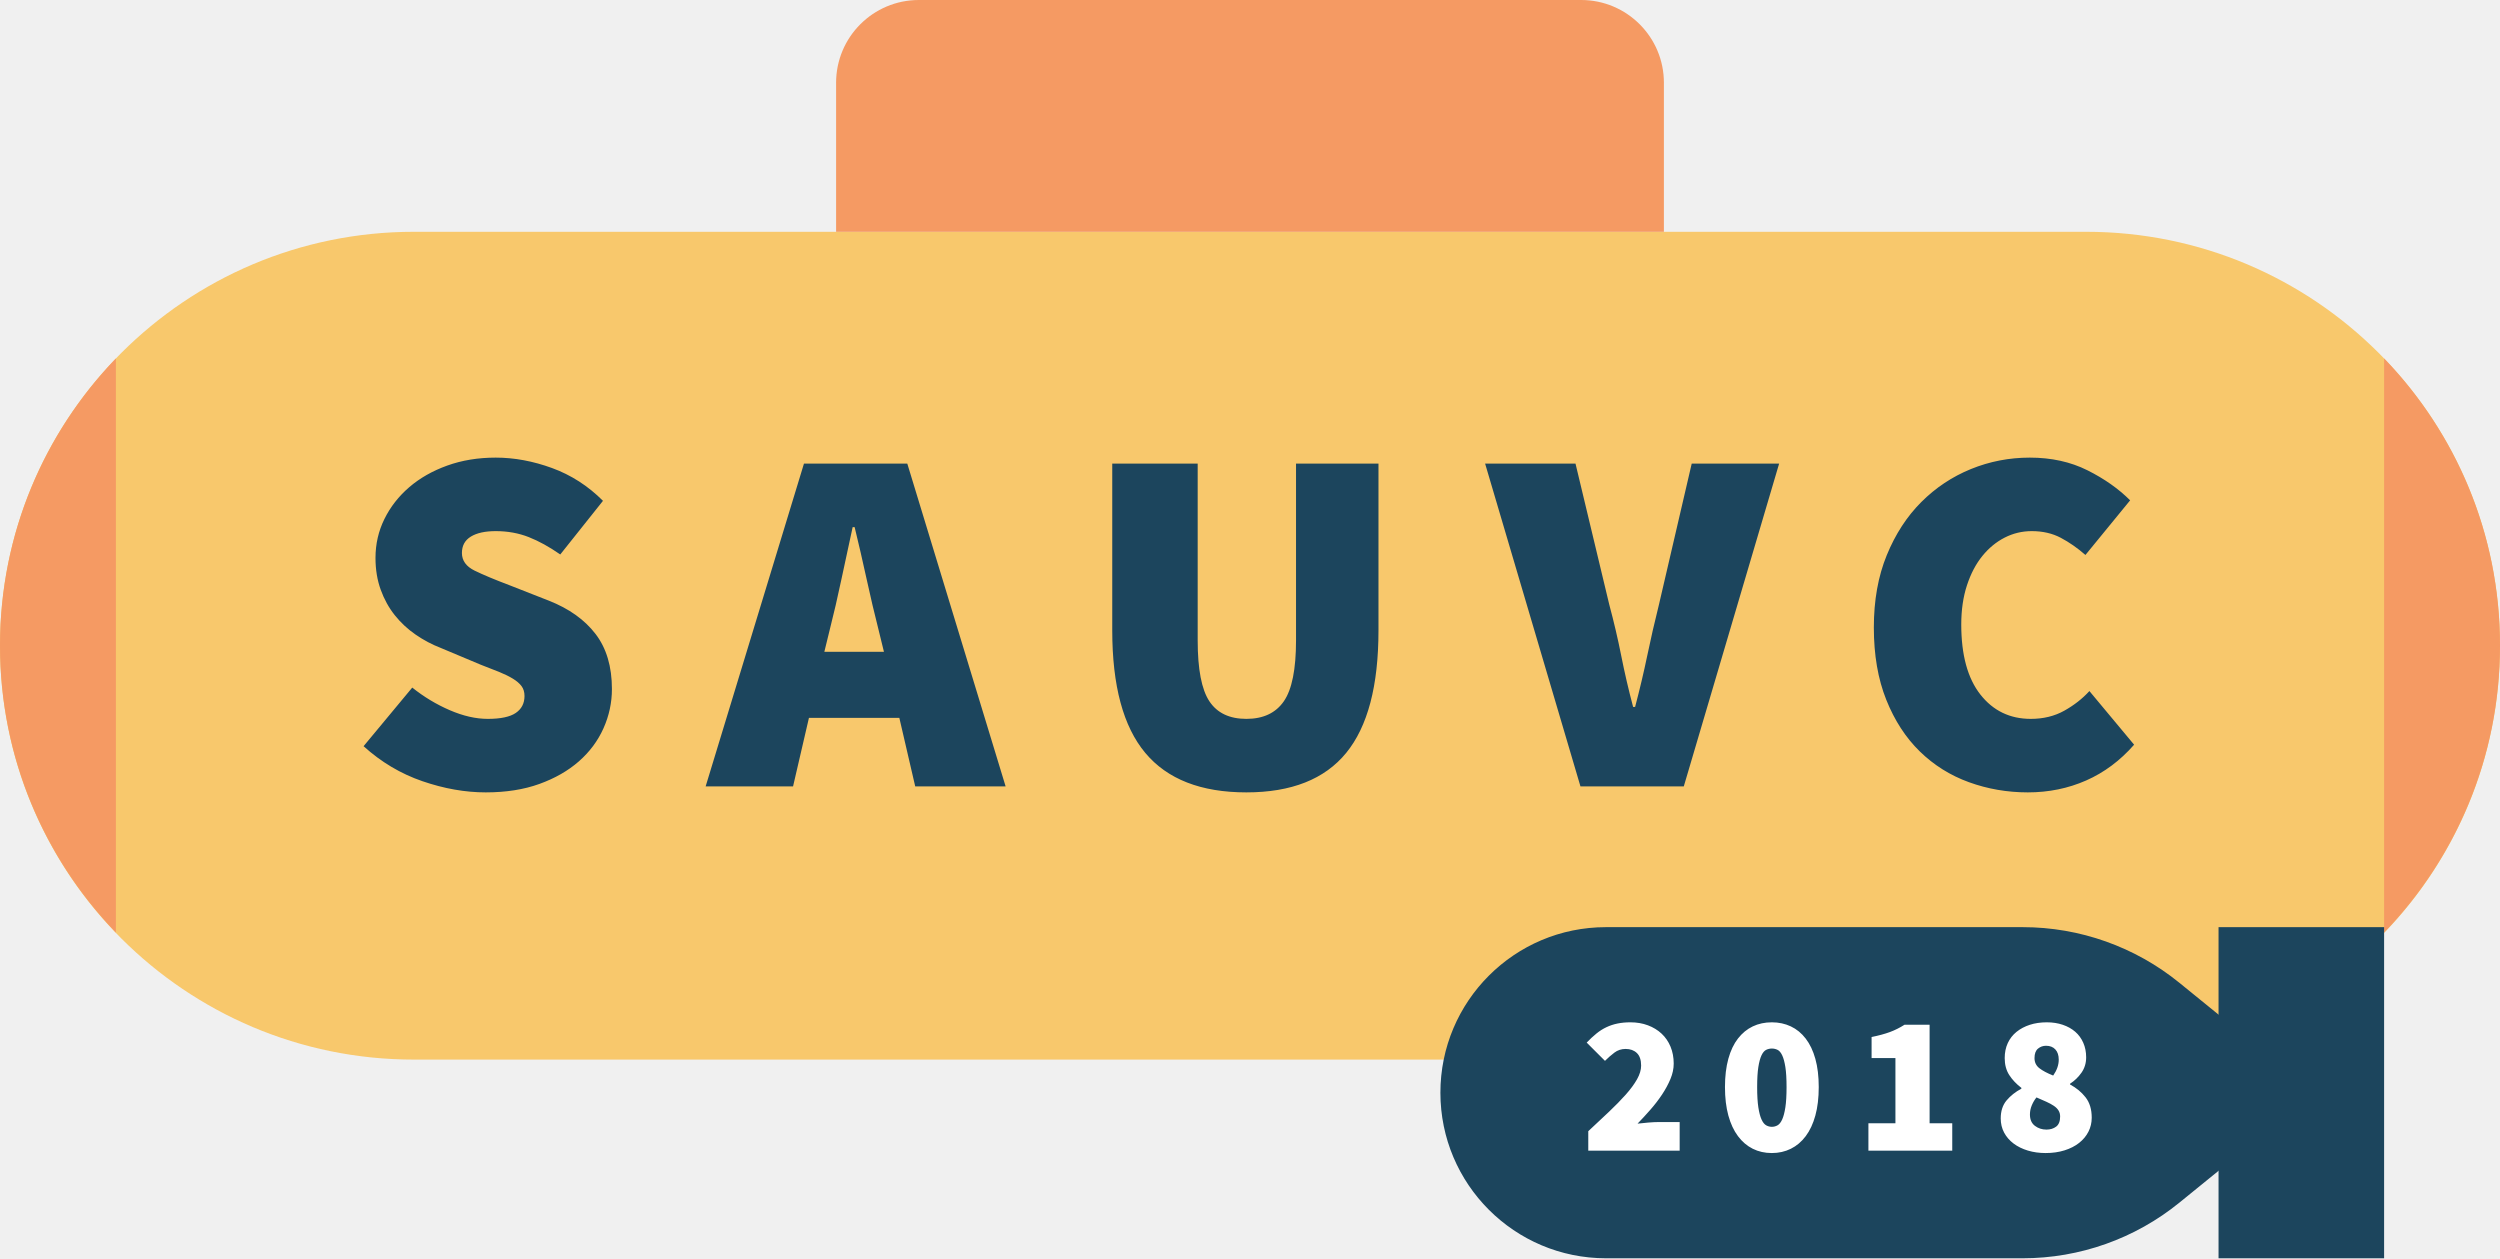
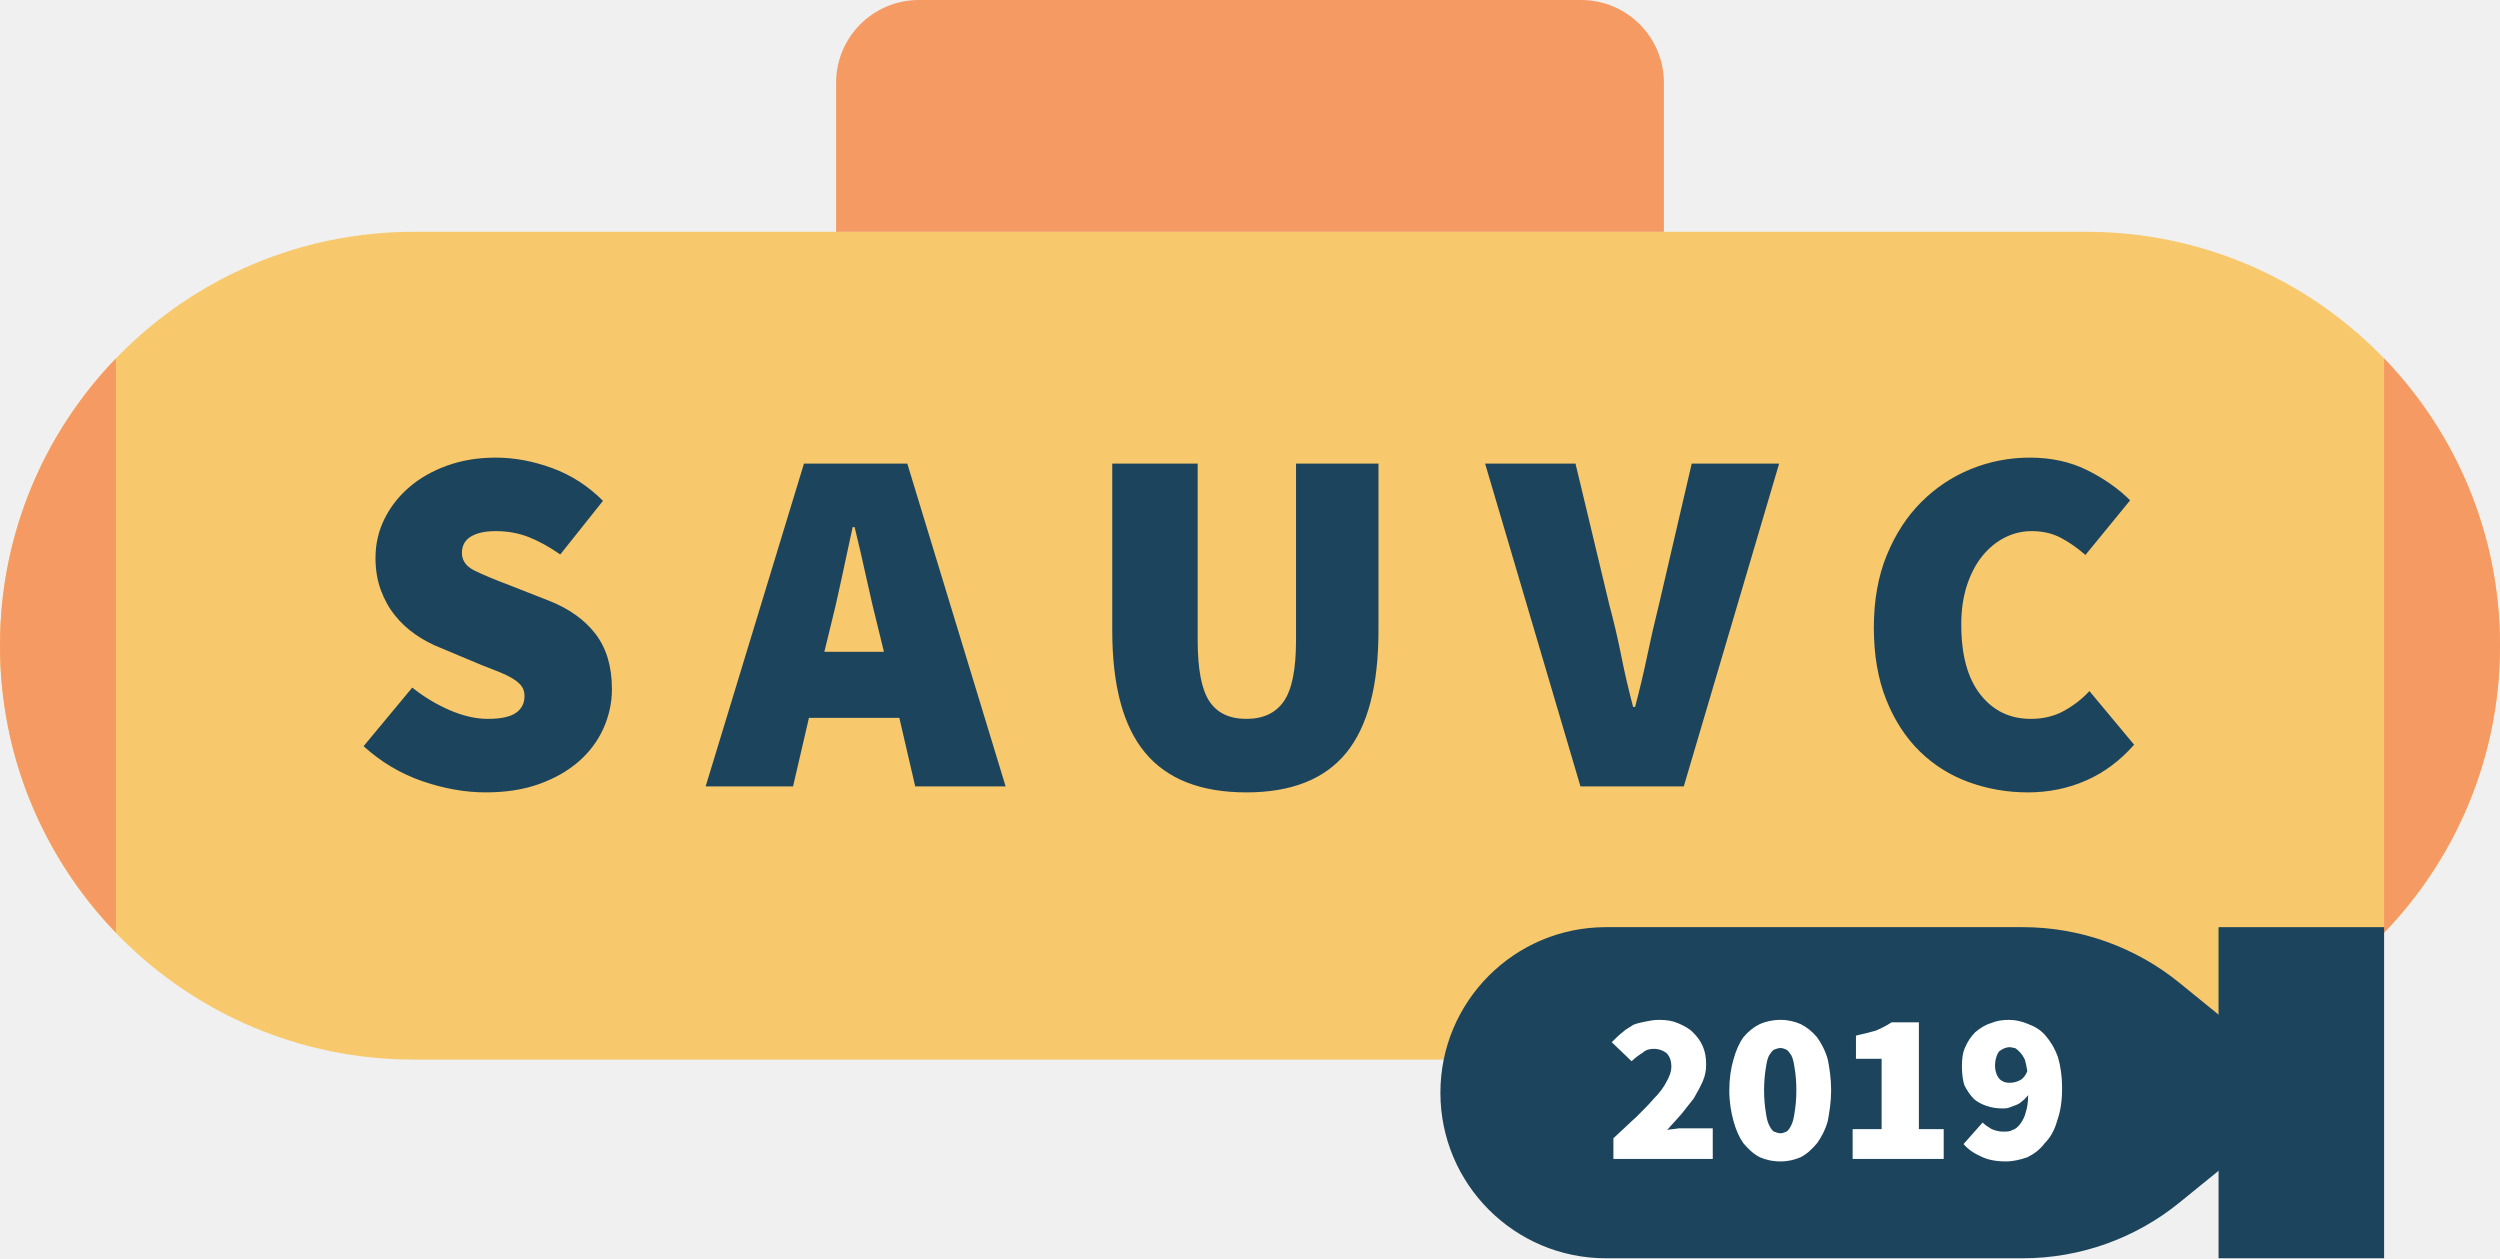
- <svg xmlns="http://www.w3.org/2000/svg" width="302px" height="152px" viewBox="0 0 302 152" version="1.1">
+ <svg xmlns="http://www.w3.org/2000/svg" width="302px" height="152px" viewBox="0 0 302 152" version="1.1" style="zoom: 1;">
  <defs />
  <g id="Page-1" stroke="none" stroke-width="1" fill="none" fill-rule="evenodd">
    <g id="logo-sauvc">
      <rect id="Rectangle" fill="#F8C86C" x="0" y="28" width="302" height="100" rx="50" />
      <path d="M58.68,95.72 C56.2,95.72 53.65,95.27 51.03,94.37 C48.41,93.47 46.04,92.06 43.92,90.14 L49.8,83.06 C51.2,84.18 52.71,85.09 54.33,85.79 C55.95,86.49 57.48,86.84 58.92,86.84 C60.48,86.84 61.61,86.6 62.31,86.12 C63.01,85.64 63.36,84.96 63.36,84.08 C63.36,83.6 63.24,83.2 63,82.88 C62.76,82.56 62.41,82.26 61.95,81.98 C61.49,81.7 60.94,81.43 60.3,81.17 C59.66,80.91 58.92,80.62 58.08,80.3 L53.22,78.26 C52.18,77.86 51.18,77.33 50.22,76.67 C49.26,76.01 48.42,75.23 47.7,74.33 C46.98,73.43 46.41,72.4 45.99,71.24 C45.57,70.08 45.36,68.8 45.36,67.4 C45.36,65.72 45.72,64.15 46.44,62.69 C47.16,61.23 48.16,59.95 49.44,58.85 C50.72,57.75 52.25,56.88 54.03,56.24 C55.81,55.6 57.76,55.28 59.88,55.28 C62.12,55.28 64.39,55.7 66.69,56.54 C68.99,57.38 71.04,58.7 72.84,60.5 L67.68,66.98 C66.36,66.06 65.09,65.36 63.87,64.88 C62.65,64.4 61.32,64.16 59.88,64.16 C58.6,64.16 57.6,64.38 56.88,64.82 C56.16,65.26 55.8,65.92 55.8,66.8 C55.8,67.72 56.31,68.43 57.33,68.93 C58.35,69.43 59.76,70.02 61.56,70.7 L66.3,72.56 C68.74,73.52 70.62,74.86 71.94,76.58 C73.26,78.3 73.92,80.52 73.92,83.24 C73.92,84.88 73.58,86.46 72.9,87.98 C72.22,89.5 71.23,90.83 69.93,91.97 C68.63,93.11 67.04,94.02 65.16,94.7 C63.28,95.38 61.12,95.72 58.68,95.72 Z M100.24,76.04 L99.58,78.74 L106.78,78.74 L106.12,76.04 C105.64,74.16 105.16,72.12 104.68,69.92 C104.2,67.72 103.72,65.64 103.24,63.68 L103,63.68 C102.56,65.68 102.11,67.77 101.65,69.95 C101.19,72.13 100.72,74.16 100.24,76.04 Z M85.24,95 L97.12,56 L109.6,56 L121.48,95 L110.56,95 L108.64,86.72 L97.72,86.72 L95.8,95 L85.24,95 Z M150.56,95.72 C145.08,95.72 141.01,94.13 138.35,90.95 C135.69,87.77 134.36,82.84 134.36,76.16 L134.36,56 L144.68,56 L144.68,77.36 C144.68,80.84 145.15,83.29 146.09,84.71 C147.03,86.13 148.52,86.84 150.56,86.84 C152.6,86.84 154.11,86.13 155.09,84.71 C156.07,83.29 156.56,80.84 156.56,77.36 L156.56,56 L166.52,56 L166.52,76.16 C166.52,82.84 165.22,87.77 162.62,90.95 C160.02,94.13 156,95.72 150.56,95.72 Z M190.92,95 L179.4,56 L190.32,56 L194.4,73.04 C194.96,75.12 195.44,77.17 195.84,79.19 C196.24,81.21 196.72,83.28 197.28,85.4 L197.52,85.4 C198.08,83.28 198.57,81.21 198.99,79.19 C199.41,77.17 199.88,75.12 200.4,73.04 L204.36,56 L214.92,56 L203.4,95 L190.92,95 Z M244.96,95.72 C242.48,95.72 240.11,95.31 237.85,94.49 C235.59,93.67 233.61,92.43 231.91,90.77 C230.21,89.11 228.86,87.03 227.86,84.53 C226.86,82.03 226.36,79.12 226.36,75.8 C226.36,72.52 226.88,69.61 227.92,67.07 C228.96,64.53 230.35,62.39 232.09,60.65 C233.83,58.91 235.83,57.58 238.09,56.66 C240.35,55.74 242.72,55.28 245.2,55.28 C247.8,55.28 250.12,55.79 252.16,56.81 C254.2,57.83 255.92,59.04 257.32,60.44 L251.92,67.04 C250.96,66.2 249.97,65.51 248.95,64.97 C247.93,64.43 246.76,64.16 245.44,64.16 C244.28,64.16 243.19,64.42 242.17,64.94 C241.15,65.46 240.25,66.2 239.47,67.16 C238.69,68.12 238.07,69.3 237.61,70.7 C237.15,72.1 236.92,73.68 236.92,75.44 C236.92,79.12 237.69,81.94 239.23,83.9 C240.77,85.86 242.8,86.84 245.32,86.84 C246.84,86.84 248.19,86.51 249.37,85.85 C250.55,85.19 251.56,84.4 252.4,83.48 L257.8,89.96 C256.12,91.88 254.19,93.32 252.01,94.28 C249.83,95.24 247.48,95.72 244.96,95.72 Z" id="SAUVC" fill="#1C455D" />
      <path d="M302,77.979 C302,64.508 296.663,52.291 288,43.3 L288,112.658 C296.663,103.667 302,91.45 302,77.979" id="Fill-1" fill="#F59A63" />
-       <path d="M14,77.979 C14,64.508 8.663,52.291 0,43.3 L0,112.658 C8.663,103.667 14,91.45 14,77.979" id="Fill-1-Copy" fill="#F59A63" transform="translate(7, 77.979) scale(-1, 1) translate(-7, -77.979) " />
+       <path d="M14,77.979 C14,64.508 8.663,52.291 0,43.3 L0,112.658 C8.663,103.667 14,91.45 14,77.979" id="Fill-1-Copy" fill="#F59A63" transform="translate(7, 77.979) scale(-1, 1) translate(-7, -77.979)" />
      <path d="M111,0 L191,0 L191,0 C196.523,-1.01453063e-15 201,4.477 201,10 L201,28 L101,28 L101,10 L101,10 C101,4.477 105.477,1.01453063e-15 111,0 Z" id="Rectangle-2" fill="#F59A63" />
      <rect id="Rectangle-4" fill="#1C455D" x="268" y="112" width="20" height="40" />
      <path d="M194,112 L244.347,112 L244.347,112 C251.238,112 257.919,114.373 263.267,118.719 L279.609,132 L263.267,145.281 L263.267,145.281 C257.919,149.627 251.238,152 244.347,152 L194,152 L194,152 C182.954,152 174,143.046 174,132 L174,132 L174,132 C174,120.954 182.954,112 194,112 Z" id="Rectangle-3" fill="#1C455D" />
-       <path d="M191.864,139 L191.864,136.648 C192.76,135.816 193.596,135.032 194.372,134.296 C195.148,133.56 195.824,132.868 196.4,132.22 C196.976,131.572 197.428,130.956 197.756,130.372 C198.084,129.788 198.248,129.24 198.248,128.728 C198.248,128.04 198.076,127.532 197.732,127.204 C197.388,126.876 196.936,126.712 196.376,126.712 C195.864,126.712 195.412,126.86 195.02,127.156 C194.628,127.452 194.248,127.784 193.88,128.152 L191.672,125.944 C192.072,125.528 192.464,125.164 192.848,124.852 C193.232,124.54 193.636,124.284 194.06,124.084 C194.484,123.884 194.932,123.736 195.404,123.64 C195.876,123.544 196.392,123.496 196.952,123.496 C197.72,123.496 198.424,123.616 199.064,123.856 C199.704,124.096 200.256,124.432 200.72,124.864 C201.184,125.296 201.544,125.82 201.8,126.436 C202.056,127.052 202.184,127.736 202.184,128.488 C202.184,129.096 202.052,129.716 201.788,130.348 C201.524,130.98 201.184,131.608 200.768,132.232 C200.352,132.856 199.884,133.464 199.364,134.056 C198.844,134.648 198.328,135.208 197.816,135.736 C198.2,135.688 198.636,135.644 199.124,135.604 C199.612,135.564 200.024,135.544 200.36,135.544 L202.904,135.544 L202.904,139 L191.864,139 Z M214.04,139.288 C213.192,139.288 212.424,139.116 211.736,138.772 C211.048,138.428 210.452,137.92 209.948,137.248 C209.444,136.576 209.056,135.744 208.784,134.752 C208.512,133.76 208.376,132.616 208.376,131.32 C208.376,130.024 208.512,128.884 208.784,127.9 C209.056,126.916 209.444,126.1 209.948,125.452 C210.452,124.804 211.048,124.316 211.736,123.988 C212.424,123.66 213.192,123.496 214.04,123.496 C214.872,123.496 215.636,123.66 216.332,123.988 C217.028,124.316 217.628,124.808 218.132,125.464 C218.636,126.12 219.024,126.936 219.296,127.912 C219.568,128.888 219.704,130.024 219.704,131.32 C219.704,132.616 219.568,133.76 219.296,134.752 C219.024,135.744 218.636,136.576 218.132,137.248 C217.628,137.92 217.028,138.428 216.332,138.772 C215.636,139.116 214.872,139.288 214.04,139.288 Z M214.04,136.12 C214.28,136.12 214.508,136.06 214.724,135.94 C214.94,135.82 215.128,135.584 215.288,135.232 C215.448,134.88 215.576,134.392 215.672,133.768 C215.768,133.144 215.816,132.328 215.816,131.32 C215.816,130.312 215.768,129.504 215.672,128.896 C215.576,128.288 215.448,127.816 215.288,127.48 C215.128,127.144 214.94,126.924 214.724,126.82 C214.508,126.716 214.28,126.664 214.04,126.664 C213.8,126.664 213.572,126.716 213.356,126.82 C213.14,126.924 212.952,127.144 212.792,127.48 C212.632,127.816 212.504,128.288 212.408,128.896 C212.312,129.504 212.264,130.312 212.264,131.32 C212.264,132.328 212.312,133.144 212.408,133.768 C212.504,134.392 212.632,134.88 212.792,135.232 C212.952,135.584 213.14,135.82 213.356,135.94 C213.572,136.06 213.8,136.12 214.04,136.12 Z M225.704,139 L225.704,135.688 L228.968,135.688 L228.968,127.816 L226.088,127.816 L226.088,125.272 C226.952,125.096 227.688,124.896 228.296,124.672 C228.904,124.448 229.496,124.152 230.072,123.784 L233.096,123.784 L233.096,135.688 L235.832,135.688 L235.832,139 L225.704,139 Z M247.112,139.288 C246.344,139.288 245.628,139.188 244.964,138.988 C244.3,138.788 243.724,138.504 243.236,138.136 C242.748,137.768 242.368,137.328 242.096,136.816 C241.824,136.304 241.688,135.736 241.688,135.112 C241.688,134.216 241.924,133.488 242.396,132.928 C242.868,132.368 243.464,131.896 244.184,131.512 L244.184,131.416 C243.576,130.952 243.088,130.436 242.72,129.868 C242.352,129.3 242.168,128.616 242.168,127.816 C242.168,127.144 242.292,126.54 242.54,126.004 C242.788,125.468 243.14,125.016 243.596,124.648 C244.052,124.28 244.588,123.996 245.204,123.796 C245.82,123.596 246.504,123.496 247.256,123.496 C247.96,123.496 248.604,123.596 249.188,123.796 C249.772,123.996 250.272,124.276 250.688,124.636 C251.104,124.996 251.428,125.44 251.66,125.968 C251.892,126.496 252.008,127.08 252.008,127.72 C252.008,128.424 251.82,129.044 251.444,129.58 C251.068,130.116 250.608,130.56 250.064,130.912 L250.064,131.008 C250.816,131.408 251.44,131.924 251.936,132.556 C252.432,133.188 252.68,134.008 252.68,135.016 C252.68,135.624 252.548,136.188 252.284,136.708 C252.02,137.228 251.644,137.68 251.156,138.064 C250.668,138.448 250.08,138.748 249.392,138.964 C248.704,139.18 247.944,139.288 247.112,139.288 Z M248.024,129.928 C248.472,129.288 248.696,128.648 248.696,128.008 C248.696,127.48 248.56,127.068 248.288,126.772 C248.016,126.476 247.64,126.328 247.16,126.328 C246.792,126.328 246.468,126.444 246.188,126.676 C245.908,126.908 245.768,127.288 245.768,127.816 C245.768,128.328 245.964,128.736 246.356,129.04 C246.748,129.344 247.304,129.64 248.024,129.928 Z M247.208,136.456 C247.672,136.456 248.064,136.336 248.384,136.096 C248.704,135.856 248.864,135.448 248.864,134.872 C248.864,134.6 248.8,134.36 248.672,134.152 C248.544,133.944 248.356,133.756 248.108,133.588 C247.86,133.42 247.56,133.256 247.208,133.096 C246.856,132.936 246.456,132.76 246.008,132.568 C245.784,132.84 245.596,133.156 245.444,133.516 C245.292,133.876 245.216,134.248 245.216,134.632 C245.216,135.24 245.416,135.696 245.816,136 C246.216,136.304 246.68,136.456 247.208,136.456 Z" id="2018" fill="#FFFFFF" />
    </g>
  </g>
+   <g id="textToPathGroup">
+     <path stroke="none" stroke-width="1" id="textToPath-0" d="M194.9,140 L194.9,137.5 C195.9,136.6 196.8,135.7 197.7,134.9 C198.5,134.1 199.2,133.4 199.8,132.7 C200.5,132 201,131.3 201.3,130.7 C201.7,130 201.9,129.4 201.9,128.9 C201.9,128.1 201.7,127.6 201.3,127.2 C200.9,126.9 200.4,126.7 199.8,126.7 C199.3,126.7 198.8,126.8 198.4,127.2 C197.9,127.5 197.5,127.8 197.1,128.2 L194.7,125.9 C195.2,125.4 195.6,125 196,124.7 C196.4,124.3 196.9,124.1 197.3,123.8 C197.8,123.6 198.3,123.5 198.8,123.4 C199.3,123.3 199.8,123.2 200.4,123.2 C201.3,123.2 202,123.3 202.7,123.6 C203.4,123.9 204,124.2 204.5,124.7 C205,125.2 205.4,125.7 205.7,126.4 C206,127.1 206.1,127.8 206.1,128.6 C206.1,129.3 206,129.9 205.7,130.6 C205.4,131.3 205,132 204.6,132.7 C204.1,133.3 203.6,134 203.1,134.6 C202.5,135.3 201.9,135.9 201.4,136.5 C201.8,136.4 202.3,136.4 202.8,136.3 C203.3,136.3 203.8,136.3 204.1,136.3 L206.9,136.3 L206.9,140  Z M215.1,140.3 C214.1,140.3 213.3,140.1 212.6,139.8 C211.8,139.4 211.2,138.8 210.6,138.1 C210.1,137.4 209.7,136.5 209.4,135.4 C209.1,134.3 208.9,133.1 208.9,131.7 C208.9,130.3 209.1,129 209.4,128 C209.7,126.9 210.1,126 210.6,125.3 C211.2,124.6 211.8,124.1 212.6,123.7 C213.3,123.4 214.1,123.2 215.1,123.2 C216,123.2 216.8,123.4 217.5,123.7 C218.3,124.1 218.9,124.6 219.5,125.3 C220,126 220.5,126.9 220.8,128 C221,129 221.2,130.3 221.2,131.7 C221.2,133.1 221,134.3 220.8,135.4 C220.5,136.5 220,137.4 219.5,138.1 C218.9,138.8 218.3,139.4 217.5,139.8 C216.8,140.1 216,140.3 215.1,140.3  Z M215.1,136.9 C215.3,136.9 215.6,136.8 215.8,136.7 C216,136.6 216.2,136.3 216.4,135.9 C216.6,135.5 216.7,135 216.8,134.3 C216.9,133.7 217,132.8 217,131.7 C217,130.6 216.9,129.7 216.8,129.1 C216.7,128.4 216.6,127.9 216.4,127.5 C216.2,127.2 216,126.9 215.8,126.8 C215.6,126.7 215.3,126.6 215.1,126.6 C214.8,126.6 214.6,126.7 214.3,126.8 C214.1,126.9 213.9,127.2 213.7,127.5 C213.5,127.9 213.4,128.4 213.3,129.1 C213.2,129.7 213.1,130.6 213.1,131.7 C213.1,132.8 213.2,133.7 213.3,134.3 C213.4,135 213.5,135.5 213.7,135.9 C213.9,136.3 214.1,136.6 214.3,136.7 C214.6,136.8 214.8,136.9 215.1,136.9  Z M223.8,140 L223.8,136.4 L227.3,136.4 L227.3,127.9 L224.2,127.9 L224.2,125.1 C225.1,124.9 225.9,124.7 226.6,124.5 C227.3,124.2 227.9,123.9 228.5,123.5 L231.8,123.5 L231.8,136.4 L234.8,136.4 L234.8,140  Z M242.8,130.8 C243.2,130.8 243.6,130.7 244,130.5 C244.4,130.3 244.7,129.9 244.9,129.4 C244.8,128.8 244.7,128.3 244.6,128 C244.4,127.6 244.2,127.3 244,127.1 C243.8,126.9 243.6,126.7 243.4,126.6 C243.2,126.6 243,126.5 242.8,126.5 C242.3,126.5 241.9,126.7 241.5,127 C241.2,127.4 241,128 241,128.8 C241,129.2 241.1,129.5 241.2,129.8 C241.3,130 241.4,130.2 241.6,130.4 C241.7,130.5 241.9,130.6 242.1,130.7 C242.4,130.8 242.6,130.8 242.8,130.8  Z M242.3,140.3 C241.1,140.3 240.1,140.1 239.3,139.7 C238.4,139.3 237.7,138.8 237.2,138.2 L239.5,135.6 C239.8,135.9 240.1,136.1 240.6,136.4 C241.1,136.6 241.5,136.7 242,136.7 C242.4,136.7 242.8,136.7 243.1,136.5 C243.5,136.4 243.8,136.1 244.1,135.7 C244.3,135.4 244.6,134.9 244.7,134.4 C244.9,133.8 245,133.1 245,132.3 C244.8,132.5 244.6,132.8 244.3,133 C244.1,133.2 243.8,133.4 243.5,133.5 C243.2,133.6 243,133.7 242.7,133.8 C242.4,133.9 242.2,133.9 241.9,133.9 C241.2,133.9 240.6,133.8 240,133.6 C239.4,133.4 238.8,133.1 238.4,132.7 C238,132.3 237.6,131.7 237.3,131.1 C237.1,130.5 237,129.7 237,128.8 C237,127.9 237.1,127.1 237.4,126.5 C237.7,125.8 238.1,125.2 238.6,124.7 C239.2,124.2 239.8,123.8 240.5,123.6 C241.2,123.3 241.9,123.2 242.7,123.2 C243.5,123.2 244.3,123.4 245,123.7 C245.8,124 246.5,124.4 247.1,125.1 C247.7,125.8 248.2,126.6 248.6,127.7 C248.9,128.7 249.1,130 249.1,131.5 C249.1,133 248.9,134.3 248.5,135.4 C248.2,136.5 247.7,137.4 247,138.1 C246.4,138.9 245.7,139.4 244.9,139.8 C244,140.1 243.2,140.3 242.3,140.3  Z " fill="white" transform="" />
+   </g>
</svg>
